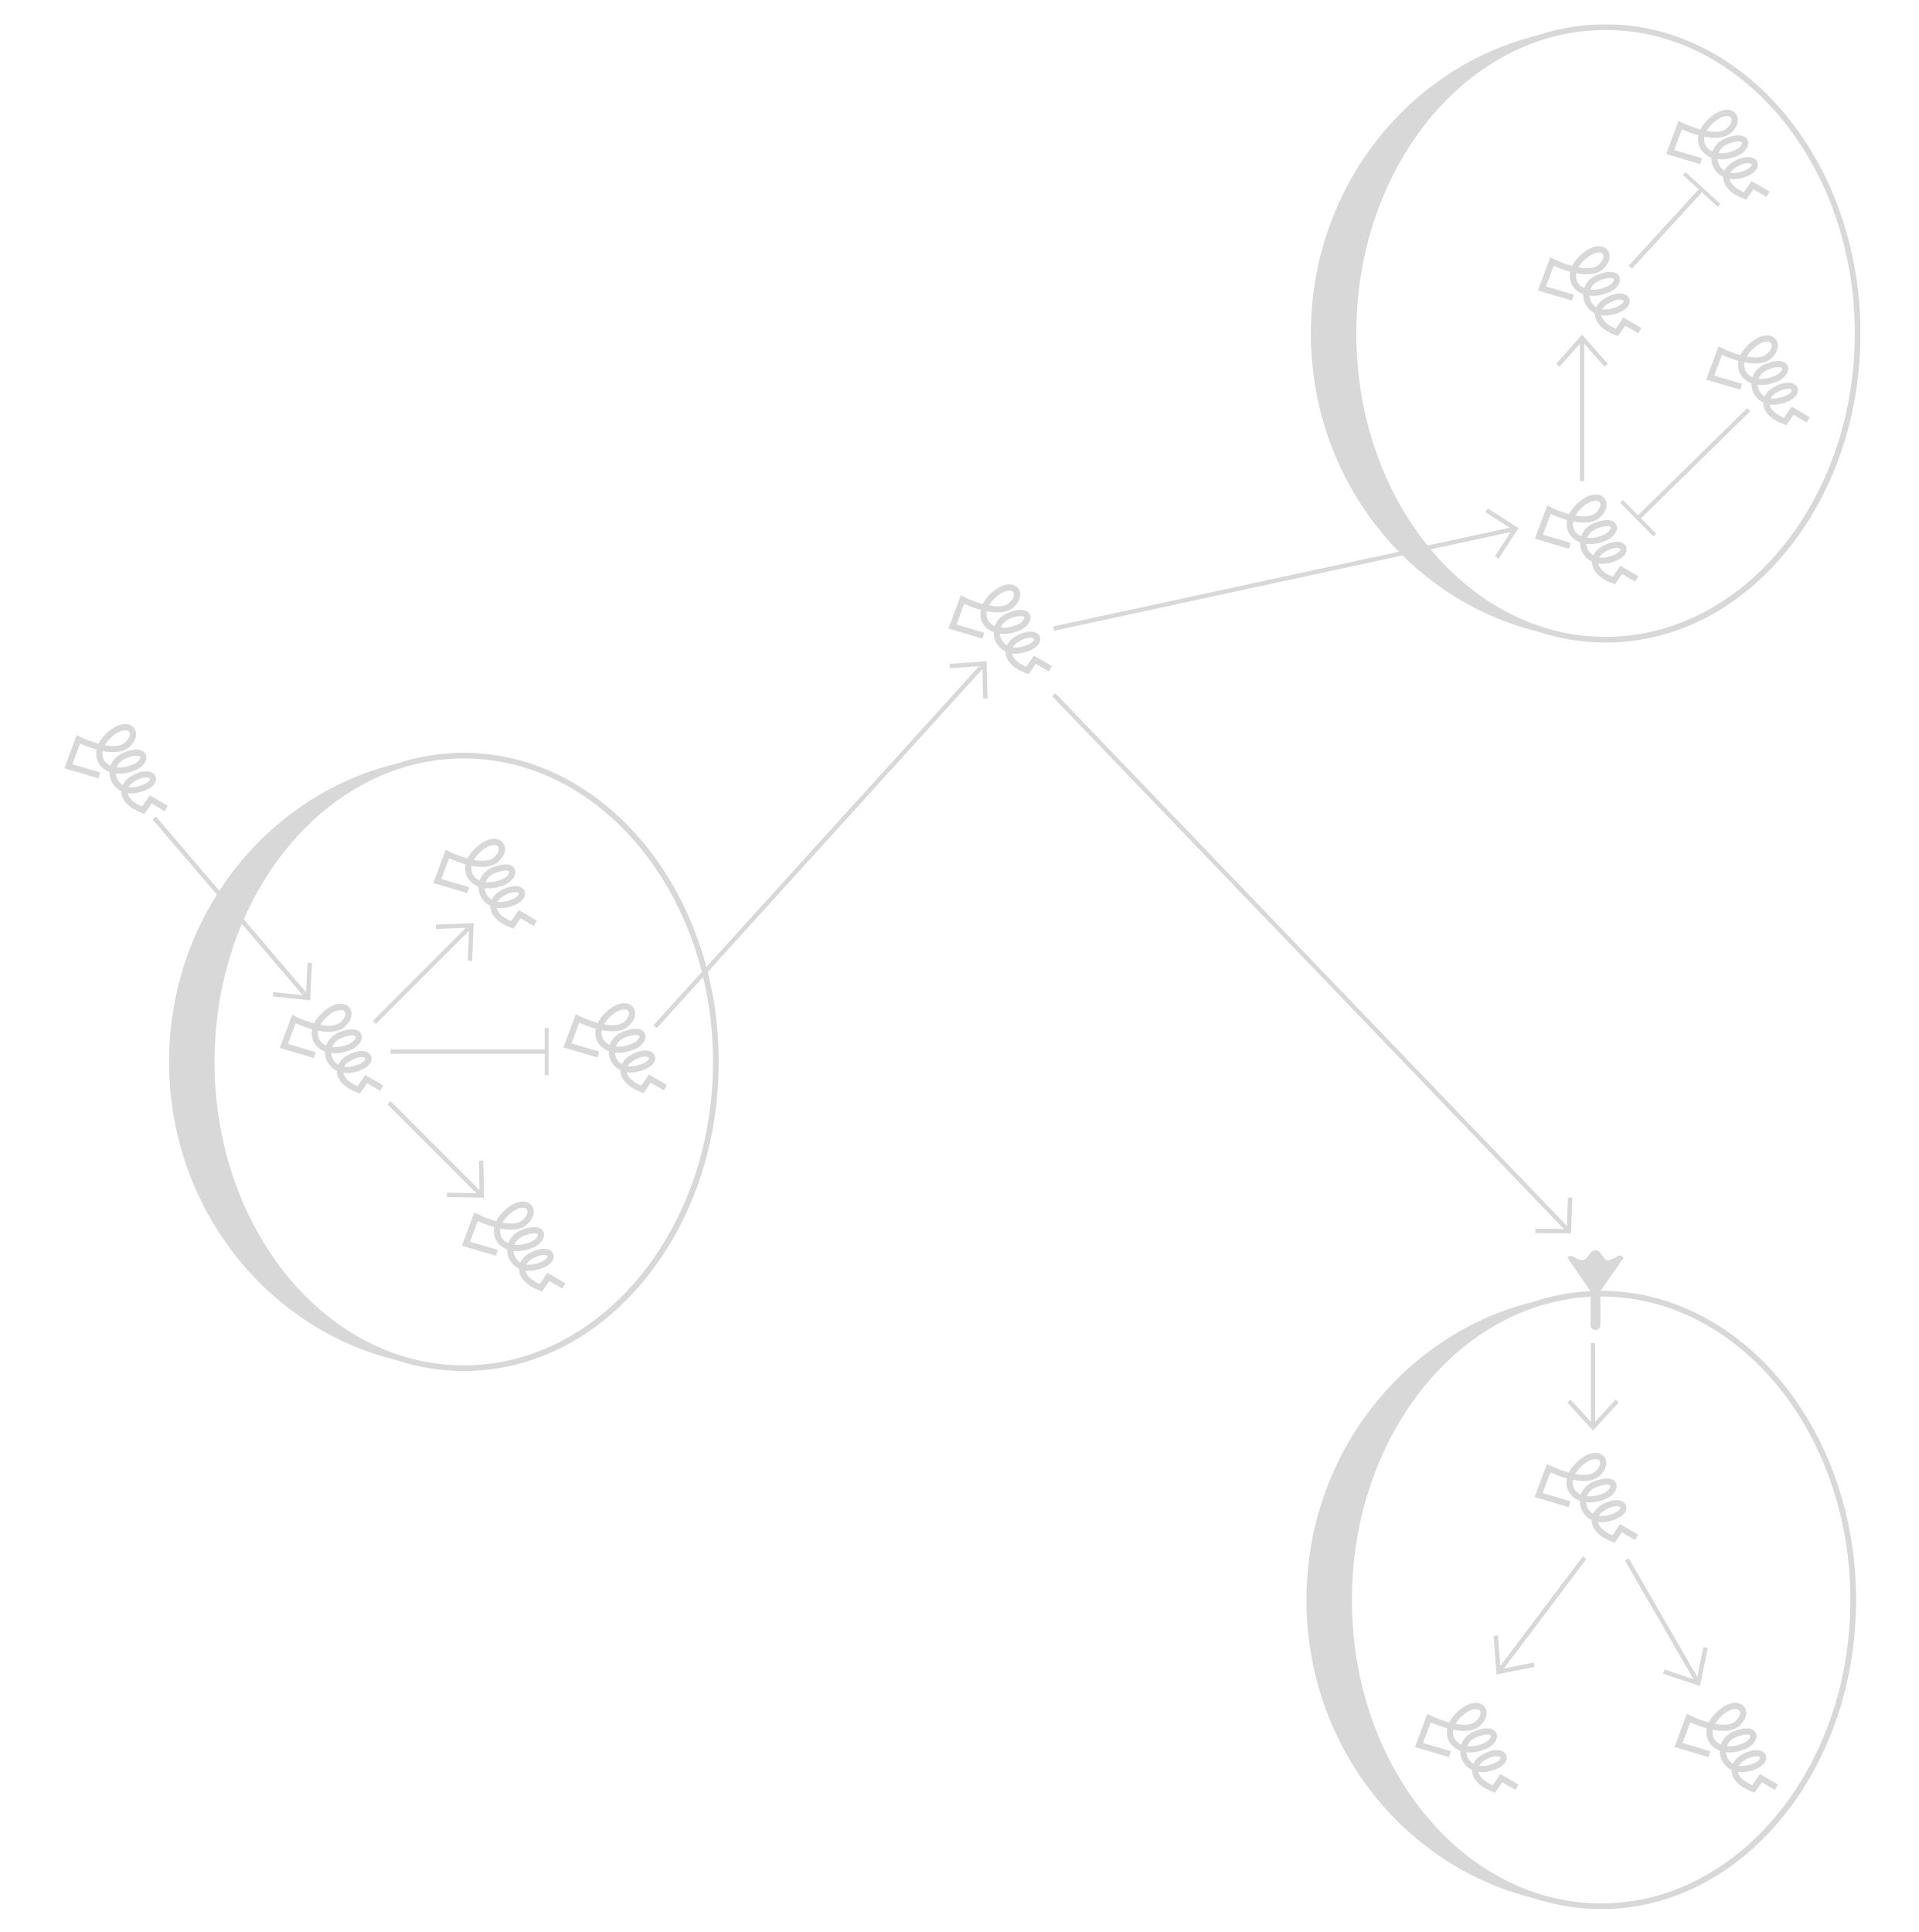
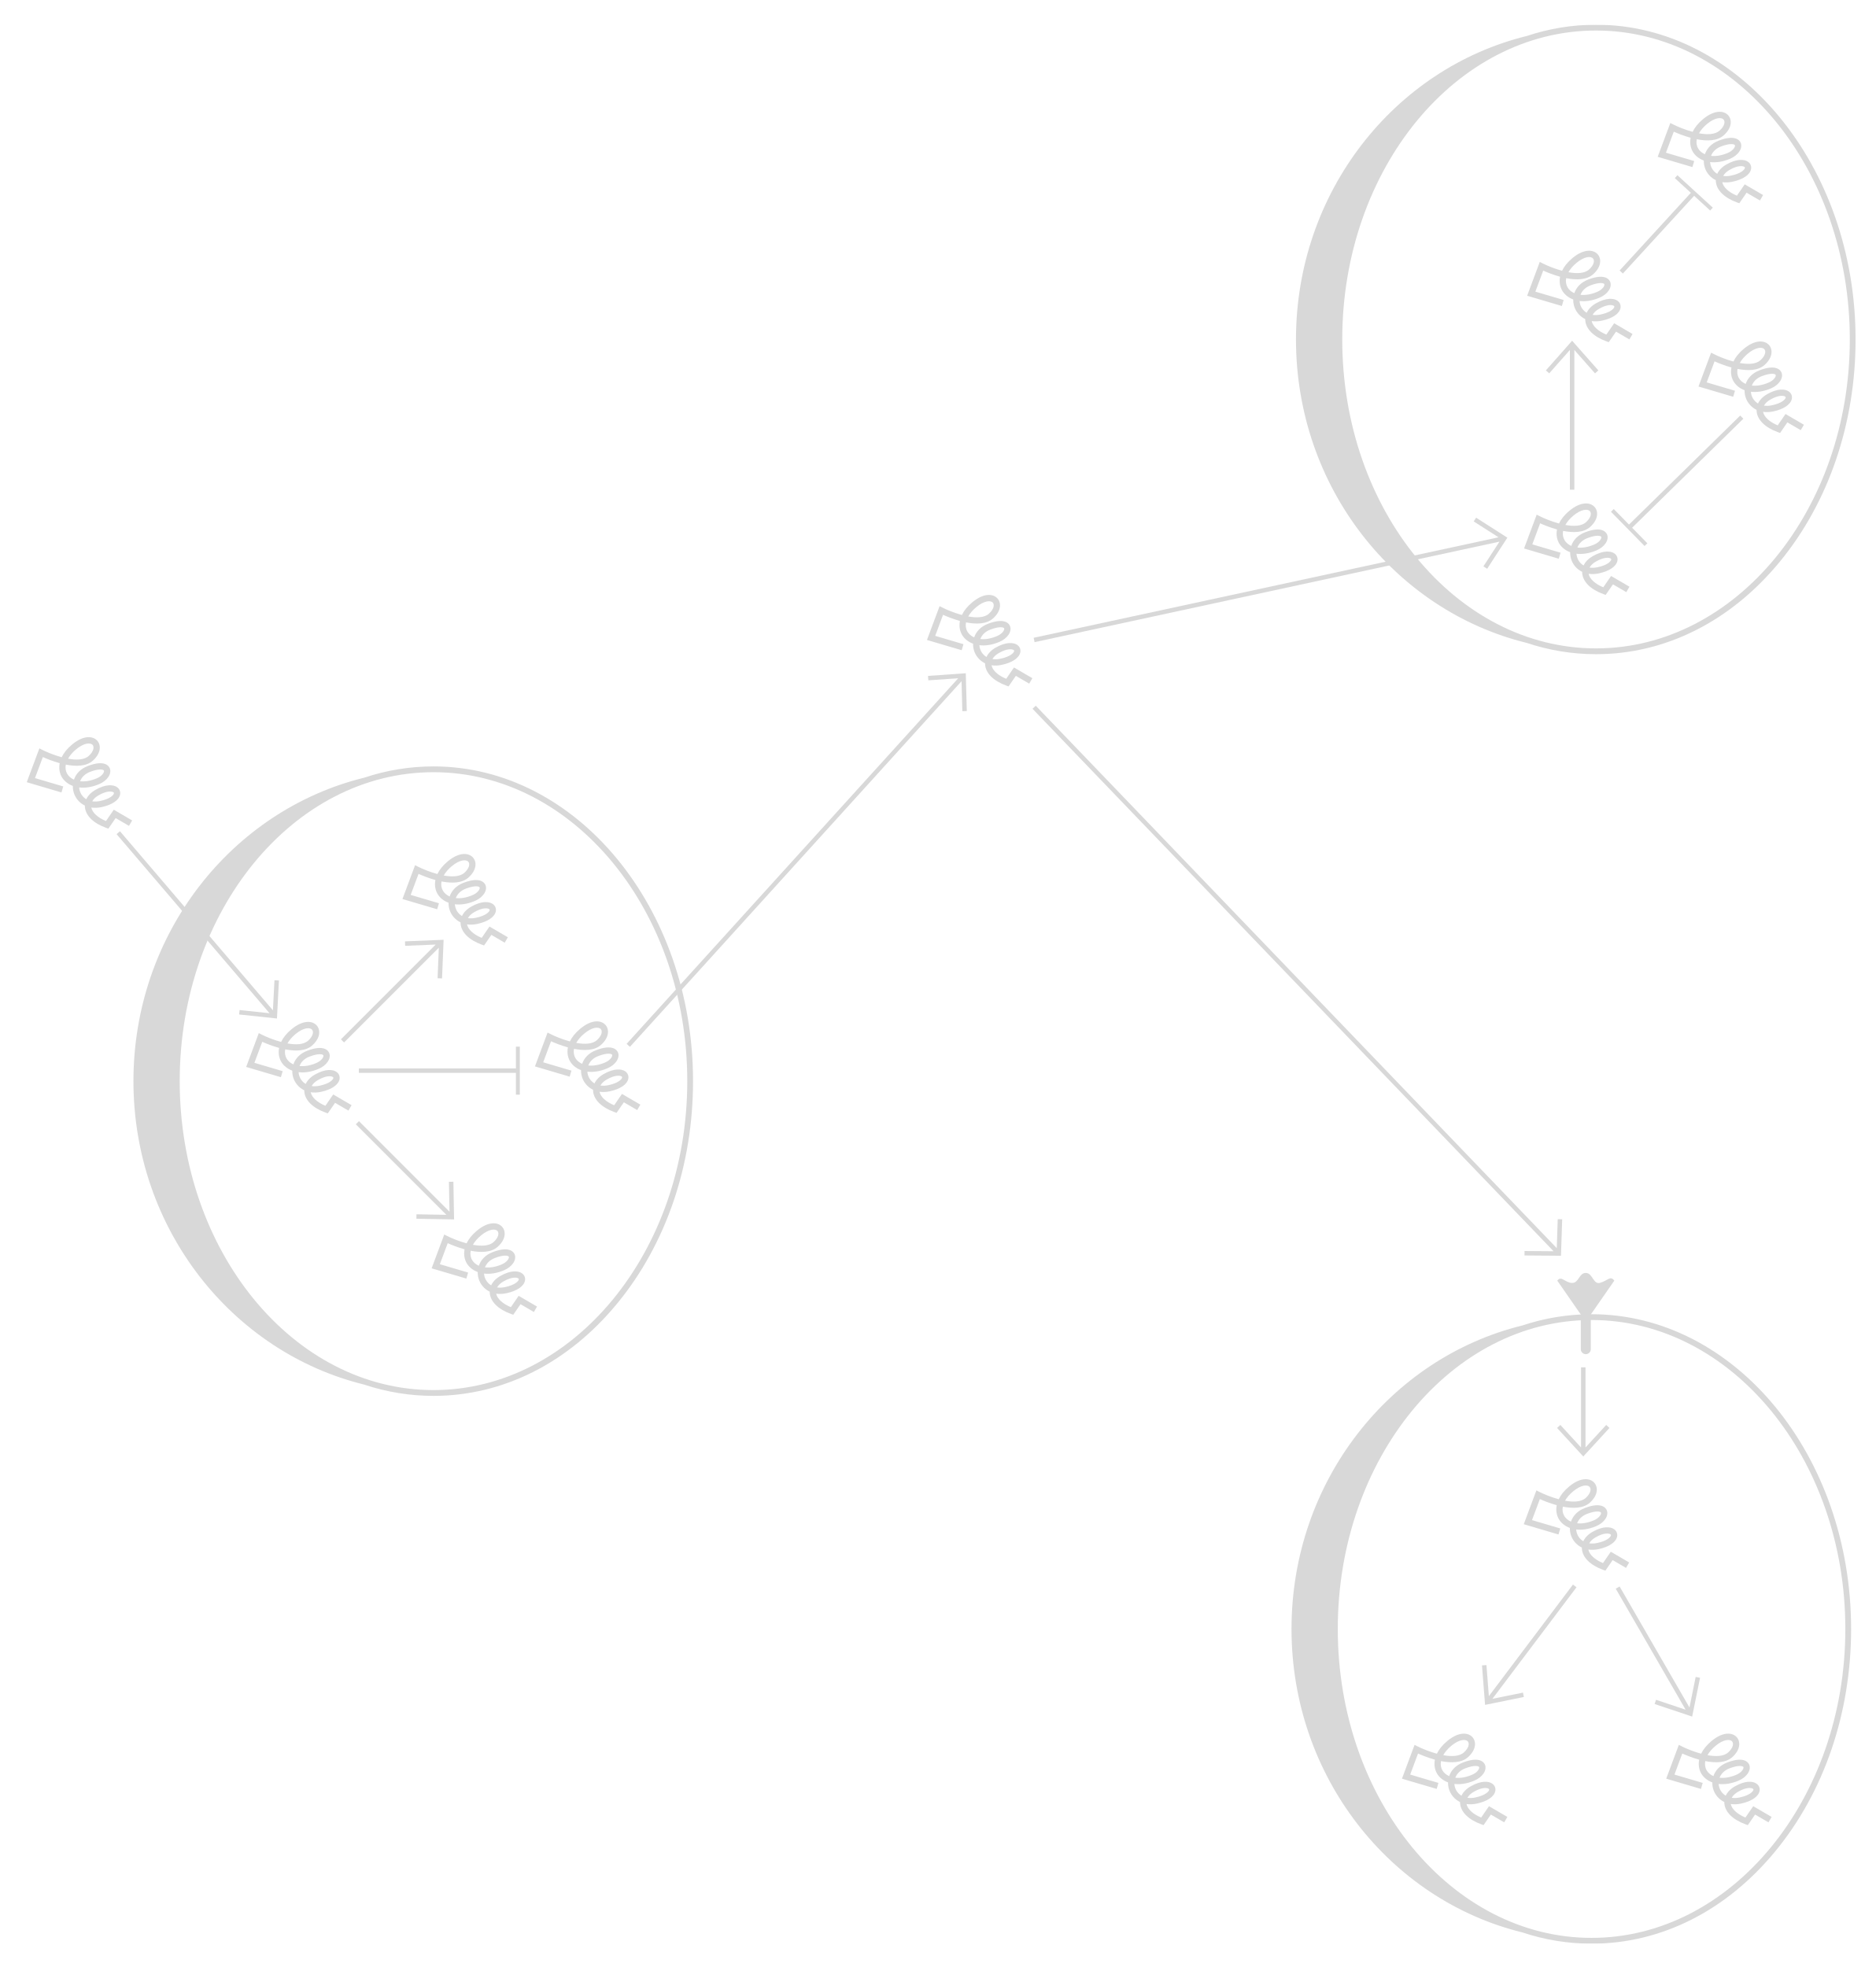
- <svg xmlns="http://www.w3.org/2000/svg" viewBox="-20 0 1008.777 1016.033" height="1016.033" width="1008.777" xml:space="preserve" id="svg2" version="1.1">
+ <svg xmlns="http://www.w3.org/2000/svg" viewBox="0 0 968.777 1016.033" height="1016.033" width="968.777" xml:space="preserve" id="svg2" version="1.1">
  <defs id="defs6">
    <clipPath id="clipPath18" clipPathUnits="userSpaceOnUse">
      <path id="path16" d="M 0,762.025 H 726.583 V 0 H 0 Z" />
    </clipPath>
    <clipPath id="clipPath26" clipPathUnits="userSpaceOnUse">
      <path id="path24" d="M 10.359,752.447 H 718.756 V 9.036 H 10.359 Z" />
    </clipPath>
  </defs>
  <g transform="matrix(1.333333,0,0,-1.333333,0,1016.033)" id="g10">
    <g id="g12">
      <g clip-path="url(#clipPath18)" id="g14">
        <g id="g20">
          <g id="g22" />
          <g id="g150">
            <g style="opacity:0.503" id="g148" clip-path="url(#clipPath26)">
              <g id="g30" transform="translate(167.9116,223.5029)">
                <path id="path28" style="fill:#b2b2b2;fill-opacity:1;fill-rule:nonzero;stroke:none" d="m 0,0 c -54.203,0 -98.299,53.688 -98.299,119.686 0,65.995 44.096,119.682 98.299,119.682 54.199,0 98.299,-53.687 98.299,-119.682 C 98.299,53.688 54.199,0 0,0 m 0,241.614 c -9.193,0 -18.197,-1.486 -26.825,-4.364 -51.258,-12.586 -89.4,-60.442 -89.4,-117.564 0,-57.128 38.142,-104.986 89.4,-117.57 8.628,-2.877 17.632,-4.364 26.825,-4.364 26.895,0 52.168,12.709 71.163,35.792 18.942,23.02 29.375,53.611 29.375,86.142 0,67.233 -45.101,121.928 -100.538,121.928" />
              </g>
              <g id="g34" transform="translate(616.4888,11.2832)">
                <path id="path32" style="fill:#b2b2b2;fill-opacity:1;fill-rule:nonzero;stroke:none" d="m 0,0 c -54.199,0 -98.299,53.688 -98.299,119.683 0,65.993 44.1,119.678 98.299,119.678 54.201,0 98.299,-53.685 98.299,-119.678 C 98.299,53.688 54.201,0 0,0 m 0,241.609 c -9.193,0 -18.197,-1.488 -26.822,-4.364 -51.26,-12.588 -89.403,-60.442 -89.403,-117.562 0,-57.125 38.143,-104.985 89.403,-117.566 8.625,-2.88 17.629,-4.368 26.822,-4.368 26.896,0 52.168,12.711 71.166,35.792 18.941,23.02 29.373,53.61 29.373,86.142 0,67.231 -45.101,121.926 -100.539,121.926" />
              </g>
              <g id="g38" transform="translate(618.2192,510.8379)">
                <path id="path36" style="fill:#b2b2b2;fill-opacity:1;fill-rule:nonzero;stroke:none" d="m 0,0 c -54.203,0 -98.299,53.689 -98.299,119.684 0,65.992 44.096,119.677 98.299,119.677 54.199,0 98.299,-53.685 98.299,-119.677 C 98.299,53.689 54.199,0 0,0 m 0,241.61 c -9.193,0 -18.197,-1.488 -26.826,-4.364 -51.256,-12.588 -89.399,-60.443 -89.399,-117.562 C -116.225,62.56 -78.082,14.7 -26.826,2.116 -18.197,-0.762 -9.193,-2.25 0,-2.25 c 26.895,0 52.168,12.712 71.164,35.794 18.941,23.019 29.373,53.609 29.373,86.14 0,67.23 -45.101,121.926 -100.537,121.926" />
              </g>
              <g id="g42" transform="translate(111.354,357.8018)">
                <path id="path40" style="fill:#b2b2b2;fill-opacity:1;fill-rule:nonzero;stroke:none" d="M 0,0 C 3.172,-0.584 6.24,-0.522 8.001,1.07 9.917,2.797 10.215,4.517 9.521,5.322 8.644,6.336 6.118,6.095 3.157,3.651 1.761,2.499 0.699,1.252 0,0 m 4.671,-8.745 c 1.799,-0.201 3.969,0.089 6.413,1.117 2.228,0.936 3.032,2.475 2.821,3.004 C 13.733,-4.198 12.149,-3.73 8.56,-5.093 6.467,-5.889 5.235,-7.256 4.671,-8.745 m 4.7,-7.77 c 0.921,-0.142 1.96,-0.11 3.112,0.136 3.864,0.829 5.146,2.286 5.283,2.937 0.033,0.156 0.016,0.275 -0.173,0.412 -0.575,0.419 -2.525,0.71 -5.792,-1.174 -1.145,-0.659 -1.967,-1.449 -2.43,-2.311 m 6.24,-10.595 -0.884,0.321 c -4.922,1.787 -7.914,4.727 -8.205,8.07 -0.015,0.187 -0.022,0.372 -0.022,0.559 -2.229,1.076 -3.708,3.009 -4.305,5.037 -0.238,0.81 -0.359,1.678 -0.337,2.563 -1.922,0.716 -3.372,1.937 -4.227,3.351 -0.851,1.407 -1.295,3.326 -0.873,5.466 -2.727,0.751 -5.137,1.747 -6.524,2.369 l -3.042,-8.142 10.946,-3.234 -0.69,-2.336 -13.449,3.972 4.891,13.108 1.213,-0.611 c 1.58,-0.796 4.409,-1.998 7.429,-2.817 0.775,1.625 2.076,3.313 4.074,4.963 4.415,3.648 8.083,3.325 9.759,1.386 C 12.788,5.266 12.853,2.167 9.634,-0.738 7.07,-3.051 2.988,-3.063 -0.871,-2.305 c -0.253,-1.305 -0.071,-2.556 0.586,-3.644 0.534,-0.883 1.409,-1.653 2.569,-2.168 0.732,2.168 2.435,4.17 5.41,5.3 6.531,2.483 8.135,-0.065 8.472,-0.903 0.849,-2.12 -0.971,-4.824 -4.139,-6.155 -2.892,-1.213 -5.506,-1.544 -7.72,-1.272 0.026,-0.442 0.101,-0.875 0.224,-1.286 0.383,-1.292 1.24,-2.493 2.53,-3.266 0.649,1.397 1.851,2.643 3.526,3.608 4.055,2.333 7.02,2.063 8.438,1.031 0.942,-0.685 1.364,-1.764 1.125,-2.886 -0.458,-2.15 -3.131,-3.955 -7.155,-4.815 -1.459,-0.313 -2.788,-0.345 -3.984,-0.167 0.411,-1.996 2.474,-3.895 5.675,-5.233 l 3.025,4.389 7.122,-4.156 -1.227,-2.106 -5.171,3.02 z" />
              </g>
              <g id="g46" transform="translate(26.3608,468.1094)">
                <path id="path44" style="fill:#b2b2b2;fill-opacity:1;fill-rule:nonzero;stroke:none" d="M 0,0 C 3.172,-0.583 6.242,-0.522 8.003,1.07 9.917,2.798 10.217,4.517 9.522,5.322 8.644,6.335 6.119,6.096 3.16,3.65 1.762,2.499 0.7,1.251 0,0 m 4.673,-8.744 c 1.797,-0.203 3.966,0.089 6.412,1.114 2.227,0.938 3.032,2.478 2.819,3.006 C 13.736,-4.198 12.15,-3.729 8.562,-5.093 6.468,-5.89 5.236,-7.258 4.673,-8.744 m 4.699,-7.773 c 0.921,-0.138 1.96,-0.109 3.112,0.137 3.865,0.83 5.146,2.285 5.283,2.94 0.032,0.156 0.016,0.272 -0.173,0.412 -0.575,0.416 -2.525,0.71 -5.791,-1.174 -1.144,-0.661 -1.97,-1.449 -2.431,-2.315 m 6.24,-10.592 -0.884,0.319 c -4.923,1.787 -7.913,4.728 -8.206,8.072 -0.014,0.187 -0.023,0.373 -0.021,0.558 -2.23,1.076 -3.708,3.01 -4.305,5.037 -0.238,0.81 -0.359,1.679 -0.337,2.563 -1.921,0.716 -3.373,1.936 -4.227,3.351 -0.851,1.407 -1.295,3.324 -0.872,5.467 -2.728,0.751 -5.138,1.746 -6.526,2.37 l -3.041,-8.147 10.946,-3.232 -0.69,-2.336 -13.45,3.974 4.891,13.105 1.214,-0.61 c 1.58,-0.798 4.41,-1.996 7.429,-2.815 0.775,1.625 2.076,3.313 4.074,4.961 4.415,3.648 8.082,3.326 9.758,1.386 1.423,-1.648 1.489,-4.747 -1.731,-7.651 -2.562,-2.317 -6.645,-2.327 -10.505,-1.567 -0.253,-1.308 -0.07,-2.558 0.587,-3.646 0.534,-0.882 1.409,-1.651 2.569,-2.167 0.732,2.168 2.434,4.171 5.411,5.301 6.53,2.483 8.134,-0.064 8.471,-0.905 0.849,-2.119 -0.97,-4.823 -4.139,-6.153 -2.894,-1.215 -5.506,-1.544 -7.721,-1.272 0.027,-0.444 0.103,-0.876 0.224,-1.287 0.384,-1.294 1.24,-2.493 2.53,-3.267 0.651,1.399 1.853,2.646 3.527,3.608 4.056,2.334 7.02,2.067 8.438,1.032 0.942,-0.684 1.363,-1.763 1.125,-2.884 -0.457,-2.153 -3.132,-3.954 -7.155,-4.818 -1.458,-0.311 -2.788,-0.345 -3.984,-0.166 0.409,-1.996 2.474,-3.896 5.676,-5.231 l 3.024,4.388 7.122,-4.155 -1.227,-2.106 -5.17,3.02 z" />
              </g>
              <g id="g50" transform="translate(375.0591,523.2139)">
                <path id="path48" style="fill:#b2b2b2;fill-opacity:1;fill-rule:nonzero;stroke:none" d="M 0,0 C 3.172,-0.585 6.24,-0.525 8.002,1.067 9.916,2.796 10.217,4.518 9.521,5.321 8.645,6.335 6.119,6.095 3.158,3.65 1.76,2.498 0.699,1.252 0,0 m 4.672,-8.745 c 1.799,-0.203 3.967,0.089 6.412,1.116 2.229,0.936 3.031,2.476 2.82,3.004 C 13.736,-4.2 12.15,-3.731 8.561,-5.094 6.467,-5.891 5.236,-7.259 4.672,-8.745 m 4.699,-7.772 c 0.922,-0.139 1.961,-0.109 3.113,0.137 3.864,0.828 5.145,2.285 5.282,2.94 0.033,0.155 0.017,0.273 -0.172,0.412 -0.576,0.416 -2.526,0.708 -5.791,-1.174 -1.147,-0.66 -1.971,-1.451 -2.432,-2.315 m 6.242,-10.592 -0.886,0.32 c -4.922,1.787 -7.915,4.727 -8.206,8.07 -0.013,0.188 -0.021,0.372 -0.021,0.558 -2.229,1.077 -3.707,3.01 -4.305,5.039 -0.238,0.809 -0.357,1.676 -0.338,2.562 -1.919,0.716 -3.371,1.935 -4.226,3.35 -0.85,1.408 -1.293,3.324 -0.871,5.466 -2.731,0.752 -5.141,1.747 -6.53,2.371 l -3.036,-8.146 10.945,-3.231 -0.69,-2.336 -13.451,3.972 4.891,13.106 1.213,-0.611 c 1.58,-0.796 4.41,-1.995 7.429,-2.816 0.778,1.624 2.078,3.314 4.076,4.963 4.414,3.648 8.082,3.324 9.758,1.385 1.424,-1.648 1.489,-4.745 -1.73,-7.651 -2.565,-2.318 -6.647,-2.326 -10.508,-1.567 -0.252,-1.306 -0.068,-2.557 0.59,-3.645 0.531,-0.881 1.408,-1.651 2.566,-2.167 0.733,2.167 2.436,4.169 5.41,5.299 6.534,2.483 8.137,-0.063 8.473,-0.904 0.848,-2.119 -0.973,-4.822 -4.139,-6.153 -2.894,-1.215 -5.506,-1.544 -7.72,-1.272 0.027,-0.443 0.103,-0.876 0.224,-1.287 0.383,-1.293 1.24,-2.491 2.53,-3.267 0.652,1.398 1.851,2.645 3.525,3.609 4.057,2.333 7.021,2.065 8.439,1.033 0.944,-0.686 1.364,-1.764 1.125,-2.887 -0.457,-2.152 -3.13,-3.954 -7.156,-4.815 -1.457,-0.313 -2.785,-0.346 -3.982,-0.168 0.408,-1.995 2.472,-3.893 5.676,-5.23 l 3.023,4.388 7.121,-4.156 -1.227,-2.105 -5.169,3.017 z" />
              </g>
              <g id="g54" transform="translate(606.229,180.6494)">
                <path id="path52" style="fill:#b2b2b2;fill-opacity:1;fill-rule:nonzero;stroke:none" d="M 0,0 C 3.172,-0.585 6.24,-0.524 8.002,1.069 9.918,2.799 10.217,4.518 9.523,5.32 8.645,6.335 6.119,6.096 3.16,3.65 1.762,2.497 0.699,1.251 0,0 m 4.672,-8.745 c 1.799,-0.201 3.967,0.089 6.412,1.115 2.229,0.937 3.031,2.477 2.818,3.008 -0.168,0.424 -1.754,0.893 -5.341,-0.47 C 6.469,-5.89 5.236,-7.26 4.672,-8.745 m 4.699,-7.772 c 0.922,-0.14 1.959,-0.108 3.113,0.136 3.864,0.829 5.145,2.288 5.284,2.94 0.033,0.155 0.015,0.274 -0.174,0.413 -0.576,0.417 -2.526,0.709 -5.791,-1.175 -1.145,-0.66 -1.969,-1.449 -2.432,-2.314 m 6.242,-10.592 -0.886,0.32 c -4.922,1.788 -7.913,4.727 -8.204,8.069 -0.015,0.186 -0.023,0.373 -0.023,0.56 -2.23,1.077 -3.707,3.009 -4.307,5.038 -0.236,0.809 -0.357,1.677 -0.334,2.561 -1.921,0.717 -3.373,1.938 -4.228,3.348 -0.85,1.412 -1.291,3.329 -0.871,5.471 -2.731,0.749 -5.139,1.745 -6.526,2.368 l -3.041,-8.144 10.946,-3.234 -0.69,-2.333 -13.451,3.97 4.891,13.106 1.215,-0.609 c 1.58,-0.795 4.41,-1.996 7.427,-2.815 0.776,1.624 2.076,3.314 4.076,4.961 4.416,3.649 8.082,3.325 9.756,1.385 C 12.787,5.266 12.852,2.167 9.633,-0.74 7.07,-3.055 2.988,-3.066 -0.871,-2.307 c -0.254,-1.3 -0.07,-2.555 0.588,-3.645 0.533,-0.879 1.406,-1.649 2.566,-2.163 0.733,2.165 2.436,4.168 5.412,5.297 6.532,2.483 8.135,-0.063 8.471,-0.904 0.848,-2.119 -0.971,-4.823 -4.139,-6.155 -2.892,-1.212 -5.506,-1.539 -7.718,-1.27 0.023,-0.444 0.099,-0.877 0.222,-1.284 0.383,-1.295 1.24,-2.495 2.53,-3.271 0.652,1.401 1.853,2.648 3.527,3.61 4.055,2.333 7.019,2.066 8.437,1.033 0.942,-0.685 1.364,-1.765 1.125,-2.889 -0.457,-2.151 -3.13,-3.951 -7.156,-4.816 -1.457,-0.307 -2.787,-0.34 -3.982,-0.162 0.41,-1.997 2.474,-3.9 5.676,-5.233 l 3.025,4.388 7.121,-4.157 -1.227,-2.104 -5.171,3.018 z" />
              </g>
              <g id="g58" transform="translate(559.0435,82.0684)">
                <path id="path56" style="fill:#b2b2b2;fill-opacity:1;fill-rule:nonzero;stroke:none" d="M 0,0 C 3.172,-0.585 6.24,-0.523 8.004,1.067 9.918,2.797 10.217,4.517 9.523,5.32 8.643,6.334 6.117,6.096 3.158,3.651 1.762,2.496 0.699,1.251 0,0 m 4.672,-8.747 c 1.797,-0.199 3.967,0.09 6.412,1.119 2.227,0.932 3.031,2.472 2.822,3.003 -0.17,0.424 -1.756,0.894 -5.345,-0.469 C 6.469,-5.893 5.236,-7.259 4.672,-8.747 m 4.701,-7.772 c 0.92,-0.138 1.957,-0.109 3.109,0.138 3.866,0.83 5.149,2.288 5.286,2.939 0.033,0.155 0.015,0.273 -0.172,0.412 -0.576,0.421 -2.528,0.708 -5.795,-1.171 -1.143,-0.662 -1.969,-1.452 -2.428,-2.318 m 6.24,-10.593 -0.884,0.324 c -4.924,1.784 -7.915,4.726 -8.206,8.068 -0.017,0.186 -0.023,0.371 -0.023,0.557 -2.229,1.081 -3.707,3.011 -4.305,5.041 -0.236,0.808 -0.355,1.676 -0.336,2.56 -1.921,0.719 -3.371,1.937 -4.226,3.349 -0.852,1.407 -1.295,3.328 -0.873,5.469 -2.727,0.751 -5.139,1.748 -6.526,2.371 l -3.041,-8.146 10.946,-3.231 -0.688,-2.336 -13.453,3.973 4.893,13.104 1.213,-0.611 c 1.582,-0.794 4.41,-1.995 7.429,-2.815 0.776,1.623 2.076,3.315 4.074,4.963 4.416,3.647 8.082,3.325 9.758,1.386 1.424,-1.649 1.489,-4.747 -1.73,-7.652 -2.563,-2.317 -6.645,-2.326 -10.506,-1.567 -0.252,-1.307 -0.068,-2.557 0.588,-3.646 0.531,-0.879 1.408,-1.652 2.568,-2.167 0.731,2.167 2.434,4.169 5.408,5.301 6.534,2.481 8.137,-0.064 8.475,-0.904 0.848,-2.122 -0.973,-4.827 -4.141,-6.157 -2.894,-1.212 -5.504,-1.543 -7.718,-1.271 0.025,-0.442 0.103,-0.874 0.222,-1.282 0.383,-1.296 1.239,-2.495 2.531,-3.27 0.651,1.4 1.85,2.644 3.526,3.608 4.055,2.335 7.019,2.066 8.439,1.032 0.942,-0.682 1.362,-1.763 1.123,-2.886 -0.455,-2.152 -3.129,-3.954 -7.156,-4.816 -1.457,-0.309 -2.787,-0.345 -3.98,-0.166 0.408,-1.995 2.47,-3.895 5.675,-5.231 l 3.022,4.389 7.123,-4.156 -1.227,-2.105 -5.171,3.017 z" />
              </g>
              <g id="g62" transform="translate(661.4048,82.0684)">
                <path id="path60" style="fill:#b2b2b2;fill-opacity:1;fill-rule:nonzero;stroke:none" d="M 0,0 C 3.172,-0.585 6.24,-0.523 8.002,1.067 9.918,2.797 10.217,4.517 9.521,5.32 8.643,6.334 6.117,6.096 3.158,3.651 1.76,2.496 0.697,1.251 0,0 m 4.672,-8.747 c 1.797,-0.199 3.967,0.09 6.41,1.119 2.231,0.932 3.033,2.472 2.82,3.003 -0.17,0.424 -1.752,0.894 -5.341,-0.469 C 6.467,-5.893 5.234,-7.259 4.672,-8.747 m 4.699,-7.772 c 0.92,-0.138 1.961,-0.109 3.113,0.138 3.864,0.83 5.145,2.288 5.284,2.939 0.033,0.155 0.015,0.273 -0.172,0.412 -0.578,0.421 -2.528,0.708 -5.795,-1.171 -1.143,-0.662 -1.969,-1.452 -2.43,-2.318 m 6.24,-10.593 -0.886,0.324 c -4.92,1.784 -7.911,4.726 -8.202,8.068 -0.015,0.186 -0.023,0.371 -0.023,0.557 -2.229,1.081 -3.709,3.011 -4.307,5.041 -0.234,0.808 -0.357,1.676 -0.336,2.56 -1.919,0.719 -3.371,1.937 -4.224,3.349 -0.852,1.407 -1.295,3.328 -0.873,5.469 -2.727,0.751 -5.139,1.748 -6.528,2.371 l -3.039,-8.146 10.946,-3.231 -0.69,-2.336 -13.451,3.973 4.891,13.104 1.215,-0.611 c 1.582,-0.794 4.41,-1.995 7.427,-2.815 0.776,1.623 2.078,3.315 4.074,4.963 4.418,3.647 8.083,3.325 9.758,1.386 1.424,-1.649 1.489,-4.747 -1.728,-7.652 -2.563,-2.317 -6.647,-2.326 -10.506,-1.567 -0.254,-1.307 -0.07,-2.557 0.588,-3.646 0.533,-0.879 1.408,-1.652 2.566,-2.167 0.733,2.167 2.436,4.169 5.41,5.301 6.534,2.481 8.137,-0.064 8.471,-0.904 0.852,-2.122 -0.969,-4.827 -4.137,-6.157 -2.894,-1.212 -5.506,-1.543 -7.72,-1.271 0.027,-0.442 0.103,-0.874 0.222,-1.282 0.387,-1.296 1.241,-2.495 2.532,-3.27 0.65,1.4 1.851,2.644 3.525,3.608 4.057,2.335 7.019,2.066 8.439,1.032 0.942,-0.682 1.362,-1.763 1.127,-2.886 -0.459,-2.152 -3.132,-3.954 -7.158,-4.816 -1.457,-0.309 -2.789,-0.345 -3.98,-0.166 0.406,-1.995 2.47,-3.895 5.672,-5.231 l 3.025,4.389 7.123,-4.156 -1.227,-2.105 -5.173,3.017 z" />
              </g>
              <g id="g66" transform="translate(606.3423,558.6572)">
                <path id="path64" style="fill:#b2b2b2;fill-opacity:1;fill-rule:nonzero;stroke:none" d="M 0,0 C 3.174,-0.584 6.24,-0.523 8,1.069 9.918,2.798 10.217,4.517 9.52,5.322 8.645,6.335 6.117,6.096 3.158,3.649 1.762,2.498 0.699,1.252 0,0 m 4.67,-8.745 c 1.799,-0.201 3.969,0.09 6.414,1.116 2.229,0.935 3.031,2.474 2.82,3.005 -0.17,0.426 -1.754,0.895 -5.343,-0.468 C 6.467,-5.891 5.234,-7.258 4.67,-8.745 m 4.703,-7.772 c 0.918,-0.139 1.961,-0.109 3.111,0.137 3.862,0.829 5.145,2.285 5.282,2.94 0.033,0.155 0.017,0.273 -0.172,0.413 -0.574,0.416 -2.524,0.707 -5.791,-1.174 -1.147,-0.661 -1.969,-1.452 -2.43,-2.316 m 6.238,-10.593 -0.884,0.321 c -4.922,1.788 -7.913,4.728 -8.204,8.069 -0.015,0.189 -0.023,0.373 -0.023,0.559 -2.23,1.077 -3.707,3.01 -4.305,5.04 -0.238,0.808 -0.359,1.676 -0.336,2.56 -1.921,0.718 -3.373,1.938 -4.228,3.351 -0.85,1.408 -1.293,3.325 -0.871,5.468 -2.729,0.751 -5.139,1.746 -6.528,2.369 l -3.039,-8.145 10.946,-3.232 -0.69,-2.336 L -16,-9.114 -11.109,3.991 -9.896,3.38 c 1.58,-0.793 4.41,-1.994 7.427,-2.815 0.778,1.625 2.078,3.316 4.076,4.962 4.414,3.649 8.082,3.325 9.758,1.386 C 12.787,5.265 12.854,2.168 9.635,-0.738 7.07,-3.055 2.988,-3.063 -0.873,-2.306 -1.125,-3.61 -0.939,-4.862 -0.283,-5.949 0.248,-6.831 1.125,-7.6 2.285,-8.117 c 0.731,2.168 2.434,4.17 5.41,5.3 6.532,2.483 8.133,-0.064 8.473,-0.903 0.846,-2.122 -0.975,-4.824 -4.141,-6.154 -2.892,-1.216 -5.506,-1.544 -7.72,-1.272 0.025,-0.444 0.103,-0.875 0.224,-1.286 0.383,-1.295 1.24,-2.493 2.53,-3.267 0.65,1.398 1.851,2.643 3.527,3.607 4.055,2.333 7.019,2.065 8.437,1.033 0.944,-0.686 1.364,-1.764 1.127,-2.885 -0.459,-2.153 -3.132,-3.955 -7.158,-4.817 -1.457,-0.312 -2.787,-0.345 -3.982,-0.167 0.41,-1.996 2.472,-3.894 5.674,-5.231 l 3.025,4.388 7.121,-4.156 -1.227,-2.104 -5.171,3.017 z" />
              </g>
              <g id="g70" transform="translate(607.5356,656.563)">
                <path id="path68" style="fill:#b2b2b2;fill-opacity:1;fill-rule:nonzero;stroke:none" d="M 0,0 C 3.172,-0.583 6.24,-0.521 8,1.069 9.916,2.798 10.215,4.518 9.521,5.322 8.643,6.336 6.119,6.096 3.156,3.652 1.76,2.5 0.697,1.251 0,0 m 4.67,-8.743 c 1.801,-0.203 3.967,0.089 6.414,1.115 2.229,0.935 3.031,2.475 2.818,3.003 -0.17,0.426 -1.754,0.895 -5.343,-0.467 C 6.467,-5.888 5.234,-7.257 4.67,-8.743 m 4.699,-7.774 c 0.922,-0.139 1.961,-0.108 3.113,0.138 3.864,0.83 5.147,2.286 5.286,2.939 0.029,0.156 0.013,0.274 -0.176,0.412 -0.576,0.417 -2.524,0.709 -5.791,-1.174 -1.145,-0.659 -1.969,-1.451 -2.432,-2.315 m 6.242,-10.592 -0.884,0.321 c -4.924,1.787 -7.913,4.727 -8.206,8.071 -0.015,0.186 -0.023,0.372 -0.023,0.559 -2.228,1.075 -3.707,3.008 -4.305,5.037 -0.236,0.808 -0.357,1.678 -0.336,2.562 -1.921,0.717 -3.373,1.936 -4.226,3.349 -0.85,1.41 -1.293,3.326 -0.873,5.468 -2.727,0.75 -5.137,1.746 -6.526,2.37 l -3.039,-8.145 10.944,-3.233 -0.688,-2.336 -13.451,3.973 4.891,13.106 1.213,-0.611 c 1.582,-0.796 4.41,-1.995 7.429,-2.815 0.776,1.624 2.078,3.314 4.074,4.964 4.416,3.645 8.084,3.322 9.758,1.383 1.424,-1.648 1.489,-4.747 -1.73,-7.652 -2.563,-2.315 -6.645,-2.325 -10.504,-1.566 -0.254,-1.307 -0.07,-2.558 0.586,-3.646 0.533,-0.881 1.408,-1.65 2.57,-2.167 0.729,2.169 2.434,4.172 5.408,5.302 6.534,2.481 8.135,-0.064 8.473,-0.905 0.848,-2.119 -0.971,-4.825 -4.141,-6.155 -2.892,-1.213 -5.504,-1.543 -7.72,-1.272 0.027,-0.441 0.105,-0.874 0.224,-1.284 0.383,-1.294 1.241,-2.493 2.532,-3.269 0.65,1.4 1.849,2.645 3.525,3.61 4.055,2.333 7.019,2.063 8.437,1.032 0.944,-0.685 1.366,-1.764 1.127,-2.887 -0.457,-2.152 -3.13,-3.953 -7.158,-4.816 -1.457,-0.311 -2.787,-0.346 -3.98,-0.166 0.408,-1.995 2.47,-3.896 5.674,-5.232 l 3.025,4.389 7.121,-4.156 -1.228,-2.106 -5.168,3.02 z" />
              </g>
              <g id="g74" transform="translate(673.9028,621.4048)">
                <path id="path72" style="fill:#b2b2b2;fill-opacity:1;fill-rule:nonzero;stroke:none" d="M 0,0 C 3.176,-0.583 6.24,-0.523 8.004,1.069 9.918,2.798 10.219,4.517 9.523,5.322 8.646,6.334 6.119,6.096 3.158,3.652 1.764,2.497 0.699,1.251 0,0 m 4.674,-8.745 c 1.797,-0.202 3.967,0.09 6.412,1.117 2.227,0.934 3.031,2.474 2.82,3.004 -0.172,0.425 -1.754,0.895 -5.343,-0.469 C 6.469,-5.89 5.238,-7.258 4.674,-8.745 m 4.699,-7.772 c 0.92,-0.14 1.959,-0.109 3.113,0.137 3.864,0.829 5.145,2.285 5.284,2.939 0.031,0.156 0.015,0.274 -0.176,0.411 -0.574,0.419 -2.524,0.71 -5.789,-1.173 -1.145,-0.661 -1.971,-1.449 -2.432,-2.314 m 6.24,-10.592 -0.884,0.32 c -4.924,1.787 -7.913,4.727 -8.204,8.069 -0.017,0.188 -0.023,0.374 -0.023,0.559 -2.231,1.078 -3.707,3.011 -4.305,5.039 -0.238,0.808 -0.359,1.677 -0.338,2.562 -1.921,0.717 -3.371,1.937 -4.226,3.349 -0.852,1.409 -1.295,3.327 -0.871,5.468 -2.729,0.751 -5.139,1.748 -6.528,2.37 l -3.041,-8.144 10.946,-3.233 -0.688,-2.337 -13.451,3.973 4.893,13.106 1.211,-0.611 c 1.58,-0.796 4.41,-1.995 7.429,-2.813 0.776,1.624 2.078,3.313 4.074,4.96 4.416,3.648 8.084,3.325 9.758,1.386 1.424,-1.648 1.49,-4.747 -1.73,-7.653 -2.563,-2.315 -6.645,-2.325 -10.506,-1.565 -0.25,-1.307 -0.068,-2.559 0.59,-3.647 0.529,-0.881 1.406,-1.65 2.566,-2.165 0.733,2.167 2.434,4.168 5.41,5.3 6.532,2.482 8.137,-0.064 8.473,-0.904 0.85,-2.12 -0.973,-4.824 -4.139,-6.156 -2.894,-1.211 -5.506,-1.541 -7.72,-1.272 0.027,-0.442 0.101,-0.873 0.222,-1.284 0.385,-1.294 1.242,-2.493 2.53,-3.268 0.652,1.4 1.853,2.646 3.527,3.608 4.058,2.335 7.019,2.066 8.439,1.033 0.942,-0.685 1.364,-1.764 1.123,-2.888 -0.455,-2.151 -3.129,-3.951 -7.154,-4.815 -1.457,-0.31 -2.787,-0.345 -3.98,-0.165 0.406,-1.996 2.47,-3.896 5.673,-5.233 l 3.026,4.39 7.121,-4.156 -1.227,-2.107 -5.172,3.02 z" />
              </g>
              <g id="g78" transform="translate(658.1079,710.3872)">
                <path id="path76" style="fill:#b2b2b2;fill-opacity:1;fill-rule:nonzero;stroke:none" d="M 0,0 C 3.174,-0.584 6.242,-0.522 8.002,1.069 9.916,2.798 10.217,4.516 9.521,5.322 8.645,6.335 6.119,6.096 3.158,3.65 1.762,2.498 0.699,1.252 0,0 m 4.672,-8.745 c 1.799,-0.201 3.969,0.088 6.412,1.117 2.229,0.935 3.033,2.475 2.822,3.005 C 13.734,-4.199 12.15,-3.73 8.561,-5.092 6.469,-5.889 5.236,-7.257 4.672,-8.745 m 4.701,-7.771 c 0.92,-0.141 1.959,-0.11 3.111,0.137 3.864,0.828 5.145,2.285 5.284,2.938 0.033,0.155 0.015,0.275 -0.172,0.413 -0.578,0.417 -2.528,0.709 -5.793,-1.175 -1.145,-0.659 -1.969,-1.449 -2.43,-2.313 m 6.24,-10.593 -0.884,0.321 c -4.924,1.787 -7.913,4.727 -8.208,8.069 -0.013,0.188 -0.021,0.372 -0.019,0.558 -2.231,1.077 -3.707,3.01 -4.307,5.04 -0.238,0.808 -0.355,1.676 -0.338,2.561 -1.919,0.717 -3.371,1.936 -4.224,3.351 -0.854,1.408 -1.295,3.325 -0.873,5.466 -2.729,0.753 -5.139,1.747 -6.528,2.369 l -3.039,-8.144 10.946,-3.232 -0.688,-2.336 -13.453,3.972 4.895,13.106 1.211,-0.612 c 1.578,-0.794 4.408,-1.994 7.429,-2.815 0.774,1.626 2.076,3.315 4.072,4.963 4.418,3.649 8.086,3.324 9.76,1.385 1.424,-1.648 1.489,-4.746 -1.73,-7.65 -2.565,-2.317 -6.647,-2.327 -10.508,-1.569 -0.25,-1.305 -0.068,-2.556 0.588,-3.645 0.533,-0.881 1.41,-1.649 2.57,-2.166 0.731,2.166 2.434,4.17 5.408,5.3 6.532,2.483 8.137,-0.064 8.475,-0.903 0.85,-2.122 -0.973,-4.824 -4.141,-6.155 -2.892,-1.214 -5.506,-1.543 -7.72,-1.271 0.027,-0.444 0.101,-0.876 0.224,-1.285 0.385,-1.295 1.24,-2.495 2.53,-3.269 0.652,1.398 1.851,2.645 3.525,3.608 4.059,2.333 7.021,2.064 8.441,1.033 0.94,-0.686 1.362,-1.765 1.123,-2.886 -0.457,-2.153 -3.129,-3.954 -7.154,-4.815 -1.459,-0.312 -2.789,-0.347 -3.982,-0.167 0.408,-1.996 2.472,-3.895 5.674,-5.234 l 3.023,4.39 7.123,-4.157 -1.227,-2.104 -5.17,3.019 z" />
              </g>
              <g id="g82" transform="translate(171.8887,422.8535)">
                <path id="path80" style="fill:#b2b2b2;fill-opacity:1;fill-rule:nonzero;stroke:none" d="M 0,0 C 3.173,-0.585 6.241,-0.522 8.002,1.068 9.918,2.799 10.217,4.516 9.522,5.322 8.645,6.335 6.12,6.096 3.158,3.65 1.763,2.498 0.7,1.252 0,0 m 4.672,-8.744 c 1.799,-0.202 3.967,0.09 6.412,1.114 2.229,0.937 3.033,2.475 2.822,3.004 C 13.736,-4.2 12.151,-3.729 8.562,-5.093 6.468,-5.89 5.236,-7.258 4.672,-8.744 m 4.7,-7.772 c 0.921,-0.141 1.961,-0.109 3.113,0.137 3.863,0.828 5.145,2.285 5.282,2.938 0.033,0.158 0.018,0.275 -0.173,0.412 -0.575,0.417 -2.525,0.708 -5.791,-1.171 -1.145,-0.663 -1.97,-1.45 -2.431,-2.316 m 6.24,-10.593 -0.884,0.321 c -4.924,1.787 -7.913,4.726 -8.206,8.069 -0.014,0.188 -0.023,0.375 -0.02,0.56 -2.23,1.075 -3.709,3.011 -4.306,5.037 -0.238,0.809 -0.359,1.678 -0.337,2.562 -1.921,0.717 -3.372,1.937 -4.226,3.348 -0.852,1.409 -1.296,3.326 -0.874,5.468 -2.727,0.753 -5.137,1.747 -6.524,2.372 L -12.807,-7.519 -1.86,-10.75 -2.549,-13.084 -16,-9.114 -11.11,3.994 -9.896,3.382 C -8.316,2.586 -5.486,1.386 -2.467,0.567 -1.692,2.192 -0.39,3.881 1.607,5.53 6.024,9.176 9.69,8.854 11.366,6.915 12.788,5.264 12.854,2.167 9.634,-0.737 7.073,-3.055 2.99,-3.064 -0.87,-2.304 c -0.254,-1.309 -0.07,-2.559 0.587,-3.647 0.533,-0.882 1.408,-1.652 2.569,-2.167 0.73,2.168 2.433,4.17 5.409,5.303 6.532,2.479 8.136,-0.065 8.473,-0.907 0.848,-2.119 -0.971,-4.824 -4.14,-6.153 -2.894,-1.216 -5.506,-1.543 -7.722,-1.272 0.028,-0.444 0.105,-0.875 0.226,-1.286 0.384,-1.293 1.24,-2.492 2.53,-3.267 0.65,1.4 1.851,2.647 3.526,3.609 4.056,2.334 7.02,2.064 8.438,1.03 0.942,-0.685 1.364,-1.761 1.126,-2.884 -0.458,-2.153 -3.131,-3.953 -7.156,-4.816 -1.457,-0.31 -2.788,-0.346 -3.982,-0.165 0.407,-1.997 2.472,-3.896 5.674,-5.232 l 3.025,4.387 7.121,-4.154 -1.227,-2.106 -5.17,3.018 z" />
              </g>
              <g id="g86" transform="translate(223.2124,358.0078)">
                <path id="path84" style="fill:#b2b2b2;fill-opacity:1;fill-rule:nonzero;stroke:none" d="M 0,0 C 3.172,-0.585 6.24,-0.521 8.002,1.069 9.917,2.798 10.216,4.516 9.522,5.323 8.644,6.336 6.117,6.095 3.158,3.652 1.761,2.498 0.699,1.252 0,0 m 4.671,-8.747 c 1.798,-0.2 3.967,0.091 6.414,1.119 2.227,0.935 3.029,2.476 2.819,3.004 C 13.735,-4.2 12.149,-3.731 8.56,-5.092 6.469,-5.891 5.236,-7.257 4.671,-8.747 m 4.7,-7.769 c 0.92,-0.142 1.961,-0.111 3.113,0.137 3.863,0.828 5.146,2.285 5.283,2.938 0.033,0.155 0.016,0.274 -0.173,0.411 -0.576,0.419 -2.526,0.71 -5.793,-1.173 -1.144,-0.661 -1.968,-1.451 -2.43,-2.313 m 6.24,-10.594 -0.885,0.321 c -4.921,1.785 -7.912,4.727 -8.205,8.07 -0.015,0.188 -0.021,0.371 -0.021,0.559 -2.229,1.076 -3.707,3.009 -4.304,5.038 -0.238,0.81 -0.36,1.677 -0.339,2.564 -1.919,0.715 -3.371,1.933 -4.225,3.349 -0.853,1.407 -1.295,3.324 -0.874,5.466 -2.727,0.753 -5.137,1.747 -6.525,2.37 l -3.04,-8.145 10.946,-3.233 -0.69,-2.333 -13.451,3.97 4.891,13.107 1.215,-0.612 c 1.579,-0.794 4.408,-1.996 7.428,-2.816 0.775,1.626 2.077,3.314 4.074,4.964 4.415,3.648 8.083,3.324 9.759,1.385 C 12.787,5.265 12.852,2.168 9.634,-0.738 7.071,-3.054 2.988,-3.063 -0.872,-2.305 -1.125,-3.61 -0.941,-4.861 -0.284,-5.949 0.248,-6.83 1.124,-7.6 2.285,-8.117 c 0.73,2.168 2.434,4.17 5.409,5.3 6.532,2.483 8.136,-0.064 8.472,-0.903 0.849,-2.12 -0.972,-4.824 -4.14,-6.155 -2.892,-1.214 -5.505,-1.545 -7.719,-1.272 0.027,-0.443 0.103,-0.874 0.223,-1.286 0.385,-1.293 1.241,-2.492 2.53,-3.268 0.651,1.399 1.854,2.645 3.527,3.61 4.056,2.332 7.02,2.064 8.438,1.032 0.942,-0.685 1.363,-1.764 1.126,-2.888 -0.458,-2.152 -3.131,-3.954 -7.157,-4.814 -1.456,-0.312 -2.787,-0.347 -3.982,-0.169 0.408,-1.993 2.472,-3.893 5.675,-5.232 l 3.024,4.391 7.122,-4.157 -1.227,-2.106 -5.17,3.017 z" />
              </g>
              <g id="g90" transform="translate(183.1895,279.7861)">
                <path id="path88" style="fill:#b2b2b2;fill-opacity:1;fill-rule:nonzero;stroke:none" d="M 0,0 C 3.173,-0.584 6.241,-0.524 8.002,1.066 9.916,2.798 10.216,4.515 9.522,5.319 8.644,6.332 6.118,6.092 3.158,3.649 1.762,2.496 0.699,1.249 0,0 m 4.671,-8.745 c 1.8,-0.202 3.968,0.089 6.413,1.113 2.228,0.937 3.032,2.477 2.821,3.006 C 13.734,-4.2 12.151,-3.731 8.562,-5.095 6.468,-5.89 5.235,-7.26 4.671,-8.745 m 4.702,-7.774 c 0.919,-0.139 1.959,-0.108 3.11,0.139 3.865,0.83 5.147,2.284 5.284,2.94 0.033,0.154 0.016,0.272 -0.173,0.412 -0.576,0.413 -2.525,0.707 -5.792,-1.177 -1.145,-0.661 -1.969,-1.446 -2.429,-2.314 m 6.239,-10.593 -0.885,0.322 c -4.922,1.788 -7.911,4.726 -8.205,8.07 -0.015,0.188 -0.024,0.372 -0.022,0.559 -2.229,1.075 -3.707,3.008 -4.306,5.038 -0.236,0.809 -0.357,1.677 -0.336,2.561 -1.92,0.718 -3.371,1.936 -4.227,3.351 -0.85,1.407 -1.294,3.323 -0.87,5.466 -2.731,0.752 -5.14,1.746 -6.527,2.372 l -3.04,-8.147 10.945,-3.232 -0.69,-2.335 -13.45,3.97 4.891,13.107 1.214,-0.61 c 1.58,-0.797 4.41,-1.997 7.428,-2.814 0.776,1.625 2.077,3.312 4.075,4.962 4.417,3.646 8.082,3.326 9.757,1.385 C 12.788,5.264 12.853,2.165 9.633,-0.741 7.072,-3.056 2.99,-3.065 -0.872,-2.305 c -0.252,-1.308 -0.069,-2.56 0.588,-3.647 0.533,-0.881 1.409,-1.651 2.569,-2.168 0.731,2.172 2.434,4.171 5.41,5.303 6.532,2.481 8.134,-0.065 8.472,-0.906 0.849,-2.121 -0.971,-4.823 -4.14,-6.157 -2.894,-1.211 -5.506,-1.539 -7.72,-1.267 0.027,-0.446 0.103,-0.876 0.224,-1.289 0.383,-1.292 1.241,-2.49 2.531,-3.267 0.649,1.401 1.85,2.648 3.525,3.611 4.057,2.335 7.02,2.064 8.439,1.03 0.942,-0.685 1.363,-1.761 1.125,-2.884 -0.458,-2.154 -3.131,-3.953 -7.156,-4.818 -1.457,-0.309 -2.787,-0.345 -3.983,-0.166 0.408,-1.995 2.473,-3.894 5.676,-5.231 l 3.023,4.389 7.123,-4.156 -1.227,-2.108 -5.171,3.022 z" />
              </g>
              <g id="g94" transform="translate(625.2993,265.8926)">
                <path id="path92" style="fill:#b2b2b2;fill-opacity:1;fill-rule:nonzero;stroke:none" d="m 0,0 c -1.547,2.146 -2.586,-0.075 -5.607,-0.862 -2.563,-0.668 -2.789,3.86 -5.438,3.86 -2.648,0 -2.648,-3.877 -5.299,-3.877 -2.646,0 -4.201,3.025 -5.744,0.879 l 9.104,-13.117 v -13.424 c 0,-1.071 0.869,-1.938 1.939,-1.938 1.07,0 1.94,0.867 1.94,1.938 v 13.424 L 0,0" />
              </g>
              <g id="g98" transform="translate(105.7129,370.625)">
                <path id="path96" style="fill:#b2b2b2;fill-opacity:1;fill-rule:nonzero;stroke:none" d="m 0,0 -59.242,69.375 -1.316,-1.123 59.243,-69.377 -11.6,1.23 -0.181,-1.719 14.665,-1.553 0.761,14.726 -1.728,0.088 z" />
              </g>
              <g id="g102" transform="translate(199.8394,348.1157)">
                <path id="path100" style="fill:#b2b2b2;fill-opacity:1;fill-rule:nonzero;stroke:none" d="M 0,0 H -60.83 V -1.729 H 0 v -8.434 H 1.516 V 8.432 L 0,8.432 Z" />
              </g>
              <g id="g106" transform="translate(162.9165,387.8105)">
                <path id="path104" style="fill:#b2b2b2;fill-opacity:1;fill-rule:nonzero;stroke:none" d="M 0,0 7.06,7.059 6.578,-4.756 8.306,-4.827 8.917,10.139 -6.05,9.527 -5.978,7.801 5.837,8.284 -30.86,-28.415 l 1.223,-1.223 z" />
              </g>
              <g id="g110" transform="translate(173.8936,304.187)">
                <path id="path108" style="fill:#b2b2b2;fill-opacity:1;fill-rule:nonzero;stroke:none" d="m 0,0 0.212,-11.561 -35.062,35.059 -1.222,-1.222 35.061,-35.065 -11.564,0.212 -0.031,-1.727 14.602,-0.267 -0.267,14.603 z" />
              </g>
              <g id="g114" transform="translate(359.4687,500.1758)">
                <path id="path112" style="fill:#b2b2b2;fill-opacity:1;fill-rule:nonzero;stroke:none" d="m 0,0 0.121,-1.725 11.577,0.822 -128.448,-141.638 1.282,-1.161 128.449,141.635 0.311,-11.602 1.728,0.047 -0.391,14.657 z" />
              </g>
              <g id="g118" transform="translate(603.0142,278.4893)">
                <path id="path116" style="fill:#b2b2b2;fill-opacity:1;fill-rule:nonzero;stroke:none" d="m 0,0 -201.824,210.147 -1.248,-1.199 201.824,-210.146 -11.238,0.084 -0.012,-1.727 14.131,-0.107 0.463,14.125 -1.727,0.056 z" />
              </g>
              <g id="g122" transform="translate(419.7544,517.3633)">
                <path id="path120" style="fill:#b2b2b2;fill-opacity:1;fill-rule:nonzero;stroke:none" d="m 0,0 19.004,4.108 38.01,8.219 104.041,22.493 -6.209,-9.564 1.453,-0.941 7.824,12.053 -12.105,7.745 -0.934,-1.455 9.607,-6.147 L 75.656,18.126 56.65,14.018 18.639,5.8 -0.365,1.689 -19.371,-2.419 -19.008,-4.11 Z" />
              </g>
              <g id="g126" transform="translate(598.7993,618.5327)">
                <path id="path124" style="fill:#b2b2b2;fill-opacity:1;fill-rule:nonzero;stroke:none" d="m 0,0 1.293,-1.145 8.002,9.05 v -54.122 h 1.73 V 7.905 L 19.027,-1.145 20.322,0 10.162,11.494 Z" />
              </g>
              <g id="g130" transform="translate(589.9282,106.3037)">
                <path id="path128" style="fill:#b2b2b2;fill-opacity:1;fill-rule:nonzero;stroke:none" d="m 0,0 -11.838,-2.411 32.574,43.225 -1.381,1.038 -32.574,-43.223 -0.939,12.042 -1.727,-0.134 1.199,-15.295 15.032,3.064 z" />
              </g>
              <g id="g134" transform="translate(641.4614,103.5186)">
                <path id="path132" style="fill:#b2b2b2;fill-opacity:1;fill-rule:nonzero;stroke:none" d="m 0,0 11.455,-3.835 -27.059,46.871 1.497,0.865 27.06,-46.873 2.406,11.84 L 17.053,8.525 14,-6.51 -0.549,-1.636 Z" />
              </g>
              <g id="g138" transform="translate(639.5063,667.9282)">
                <path id="path136" style="fill:#b2b2b2;fill-opacity:1;fill-rule:nonzero;stroke:none" d="m 0,0 16.713,18.232 6.217,-5.697 1.023,1.117 -13.707,12.563 -1.023,-1.117 6.215,-5.697 -27.596,-30.107 1.275,-1.169 z" />
              </g>
              <g id="g142" transform="translate(674.0747,601.0464)">
                <path id="path140" style="fill:#b2b2b2;fill-opacity:1;fill-rule:nonzero;stroke:none" d="m 0,0 -43.082,-42.238 -5.904,6.021 -1.08,-1.061 13.013,-13.277 1.084,1.06 -5.904,6.022 43.086,42.239 z" />
              </g>
              <g id="g146" transform="translate(622.1606,209.9971)">
                <path id="path144" style="fill:#b2b2b2;fill-opacity:1;fill-rule:nonzero;stroke:none" d="m 0,0 -8.012,-8.72 v 31.036 h -1.73 V -8.72 l -8.012,8.72 -1.275,-1.169 10.152,-11.05 10.152,11.05 z" />
              </g>
            </g>
          </g>
        </g>
      </g>
    </g>
  </g>
</svg>
